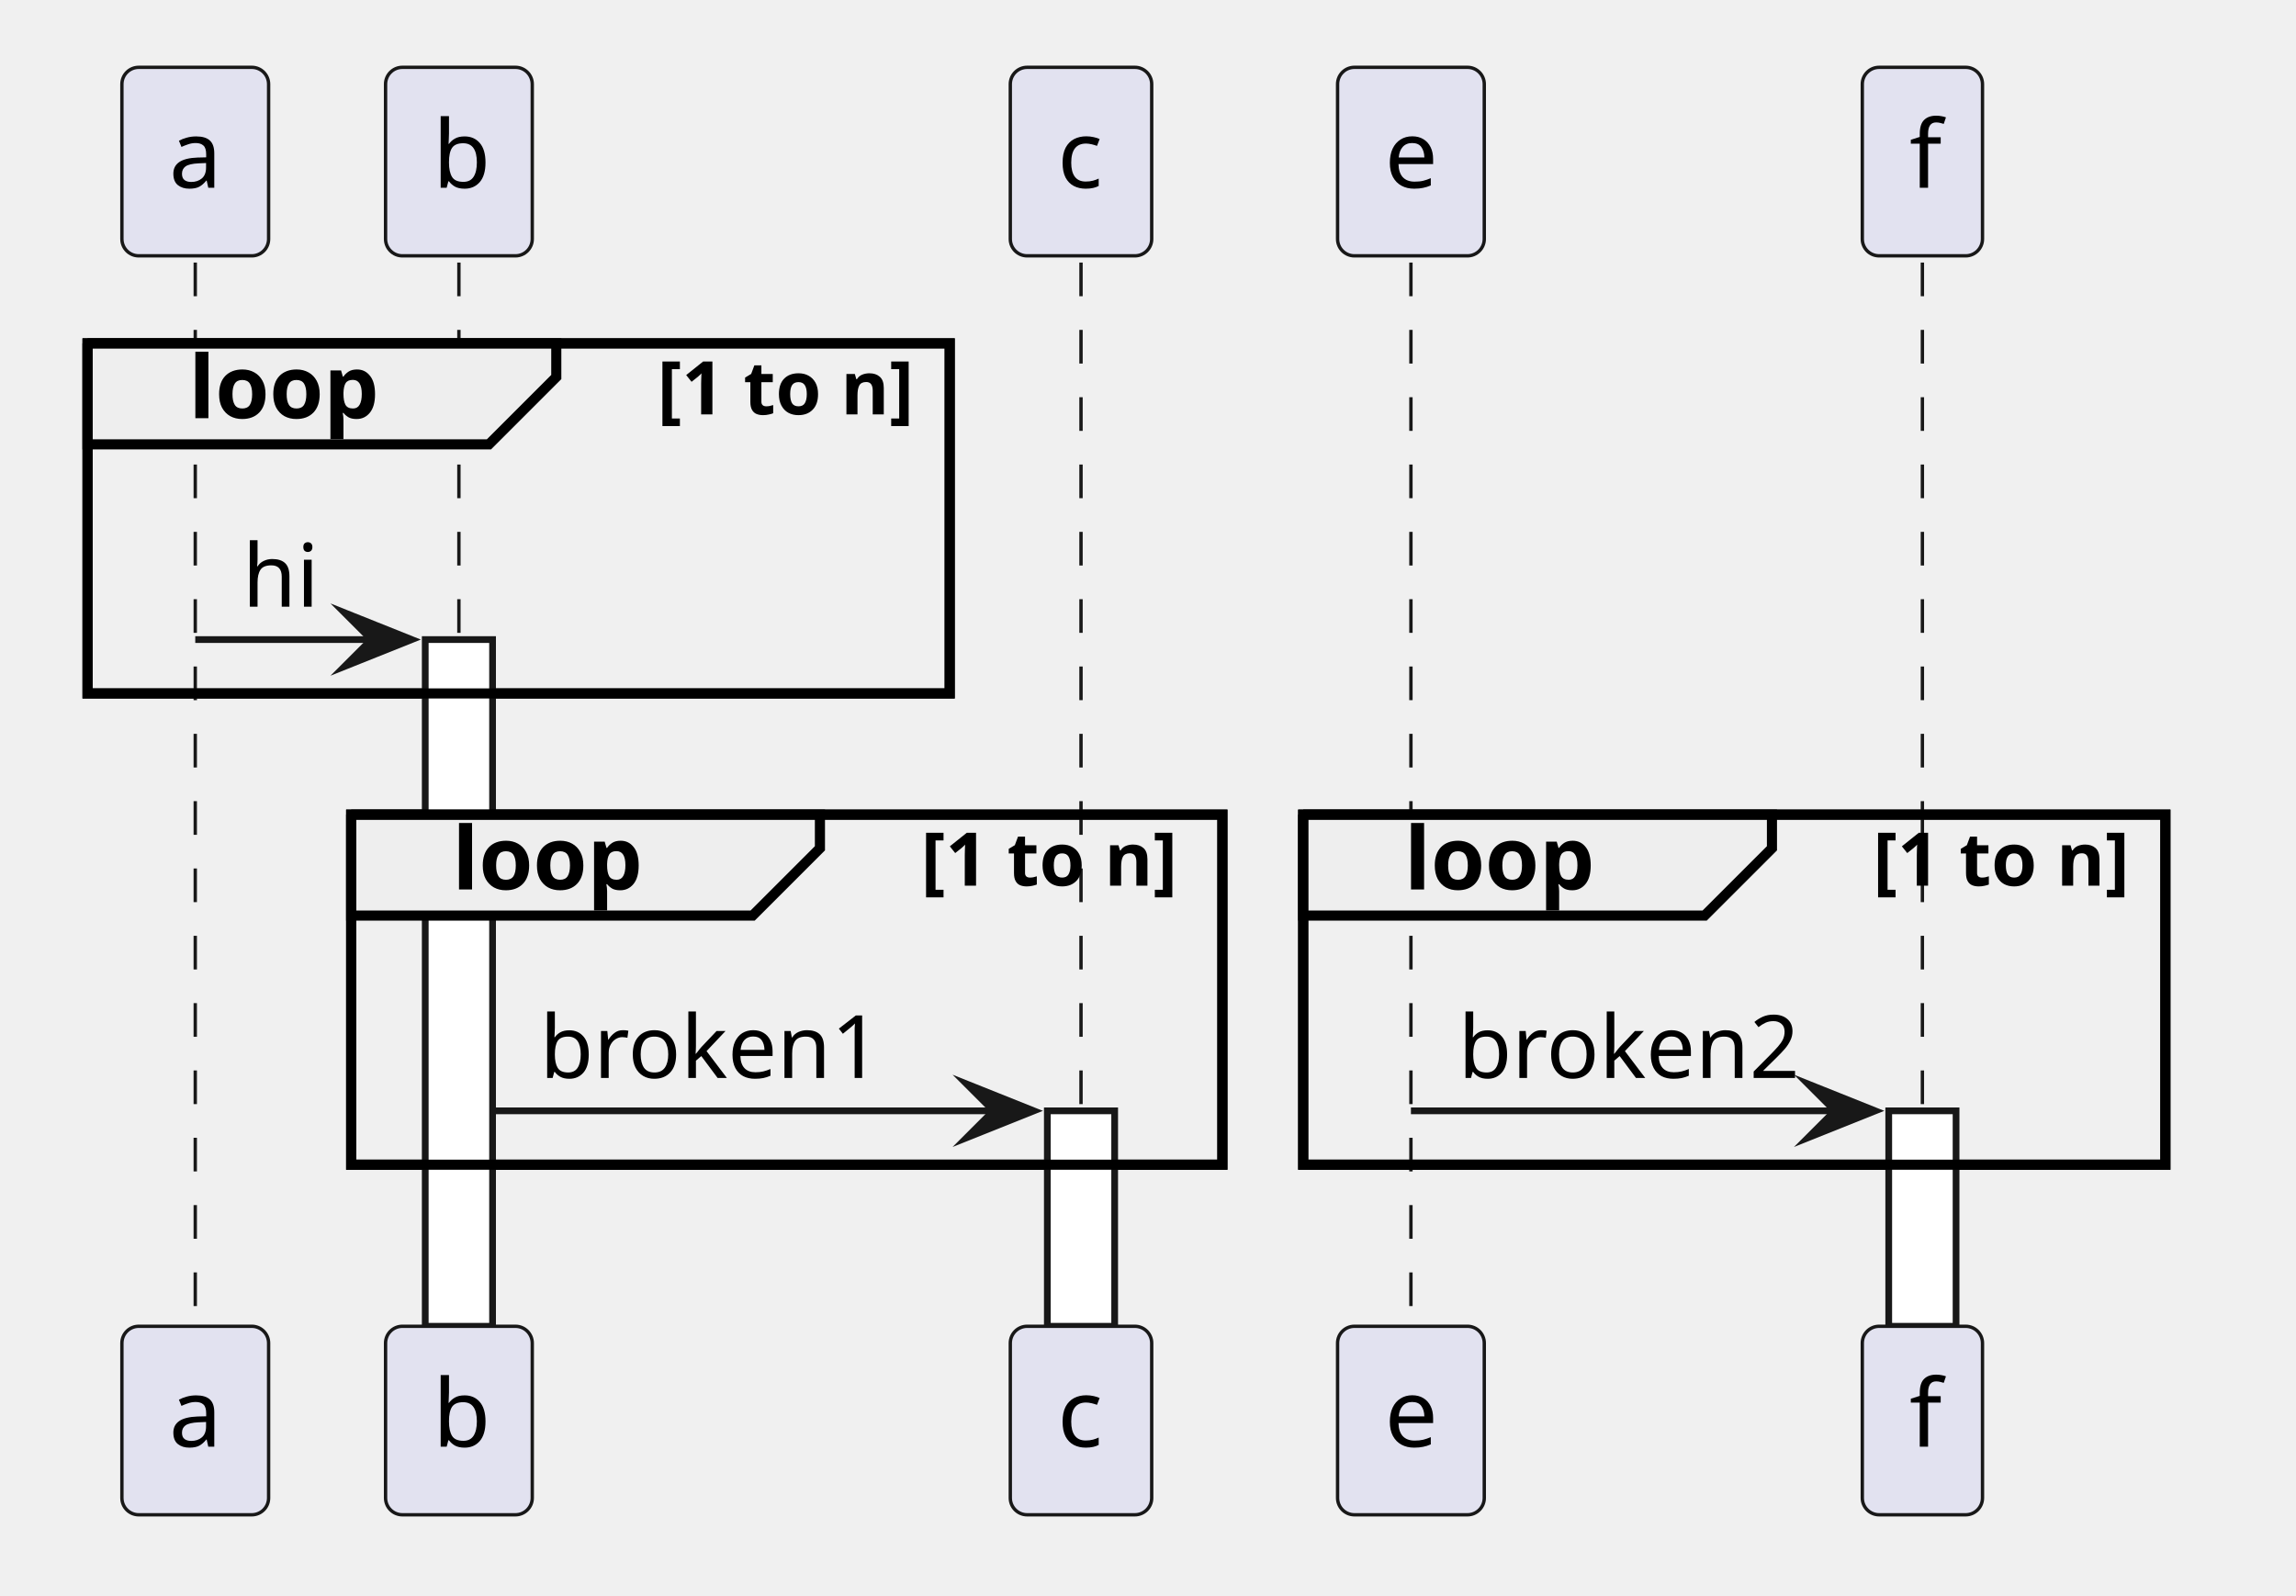
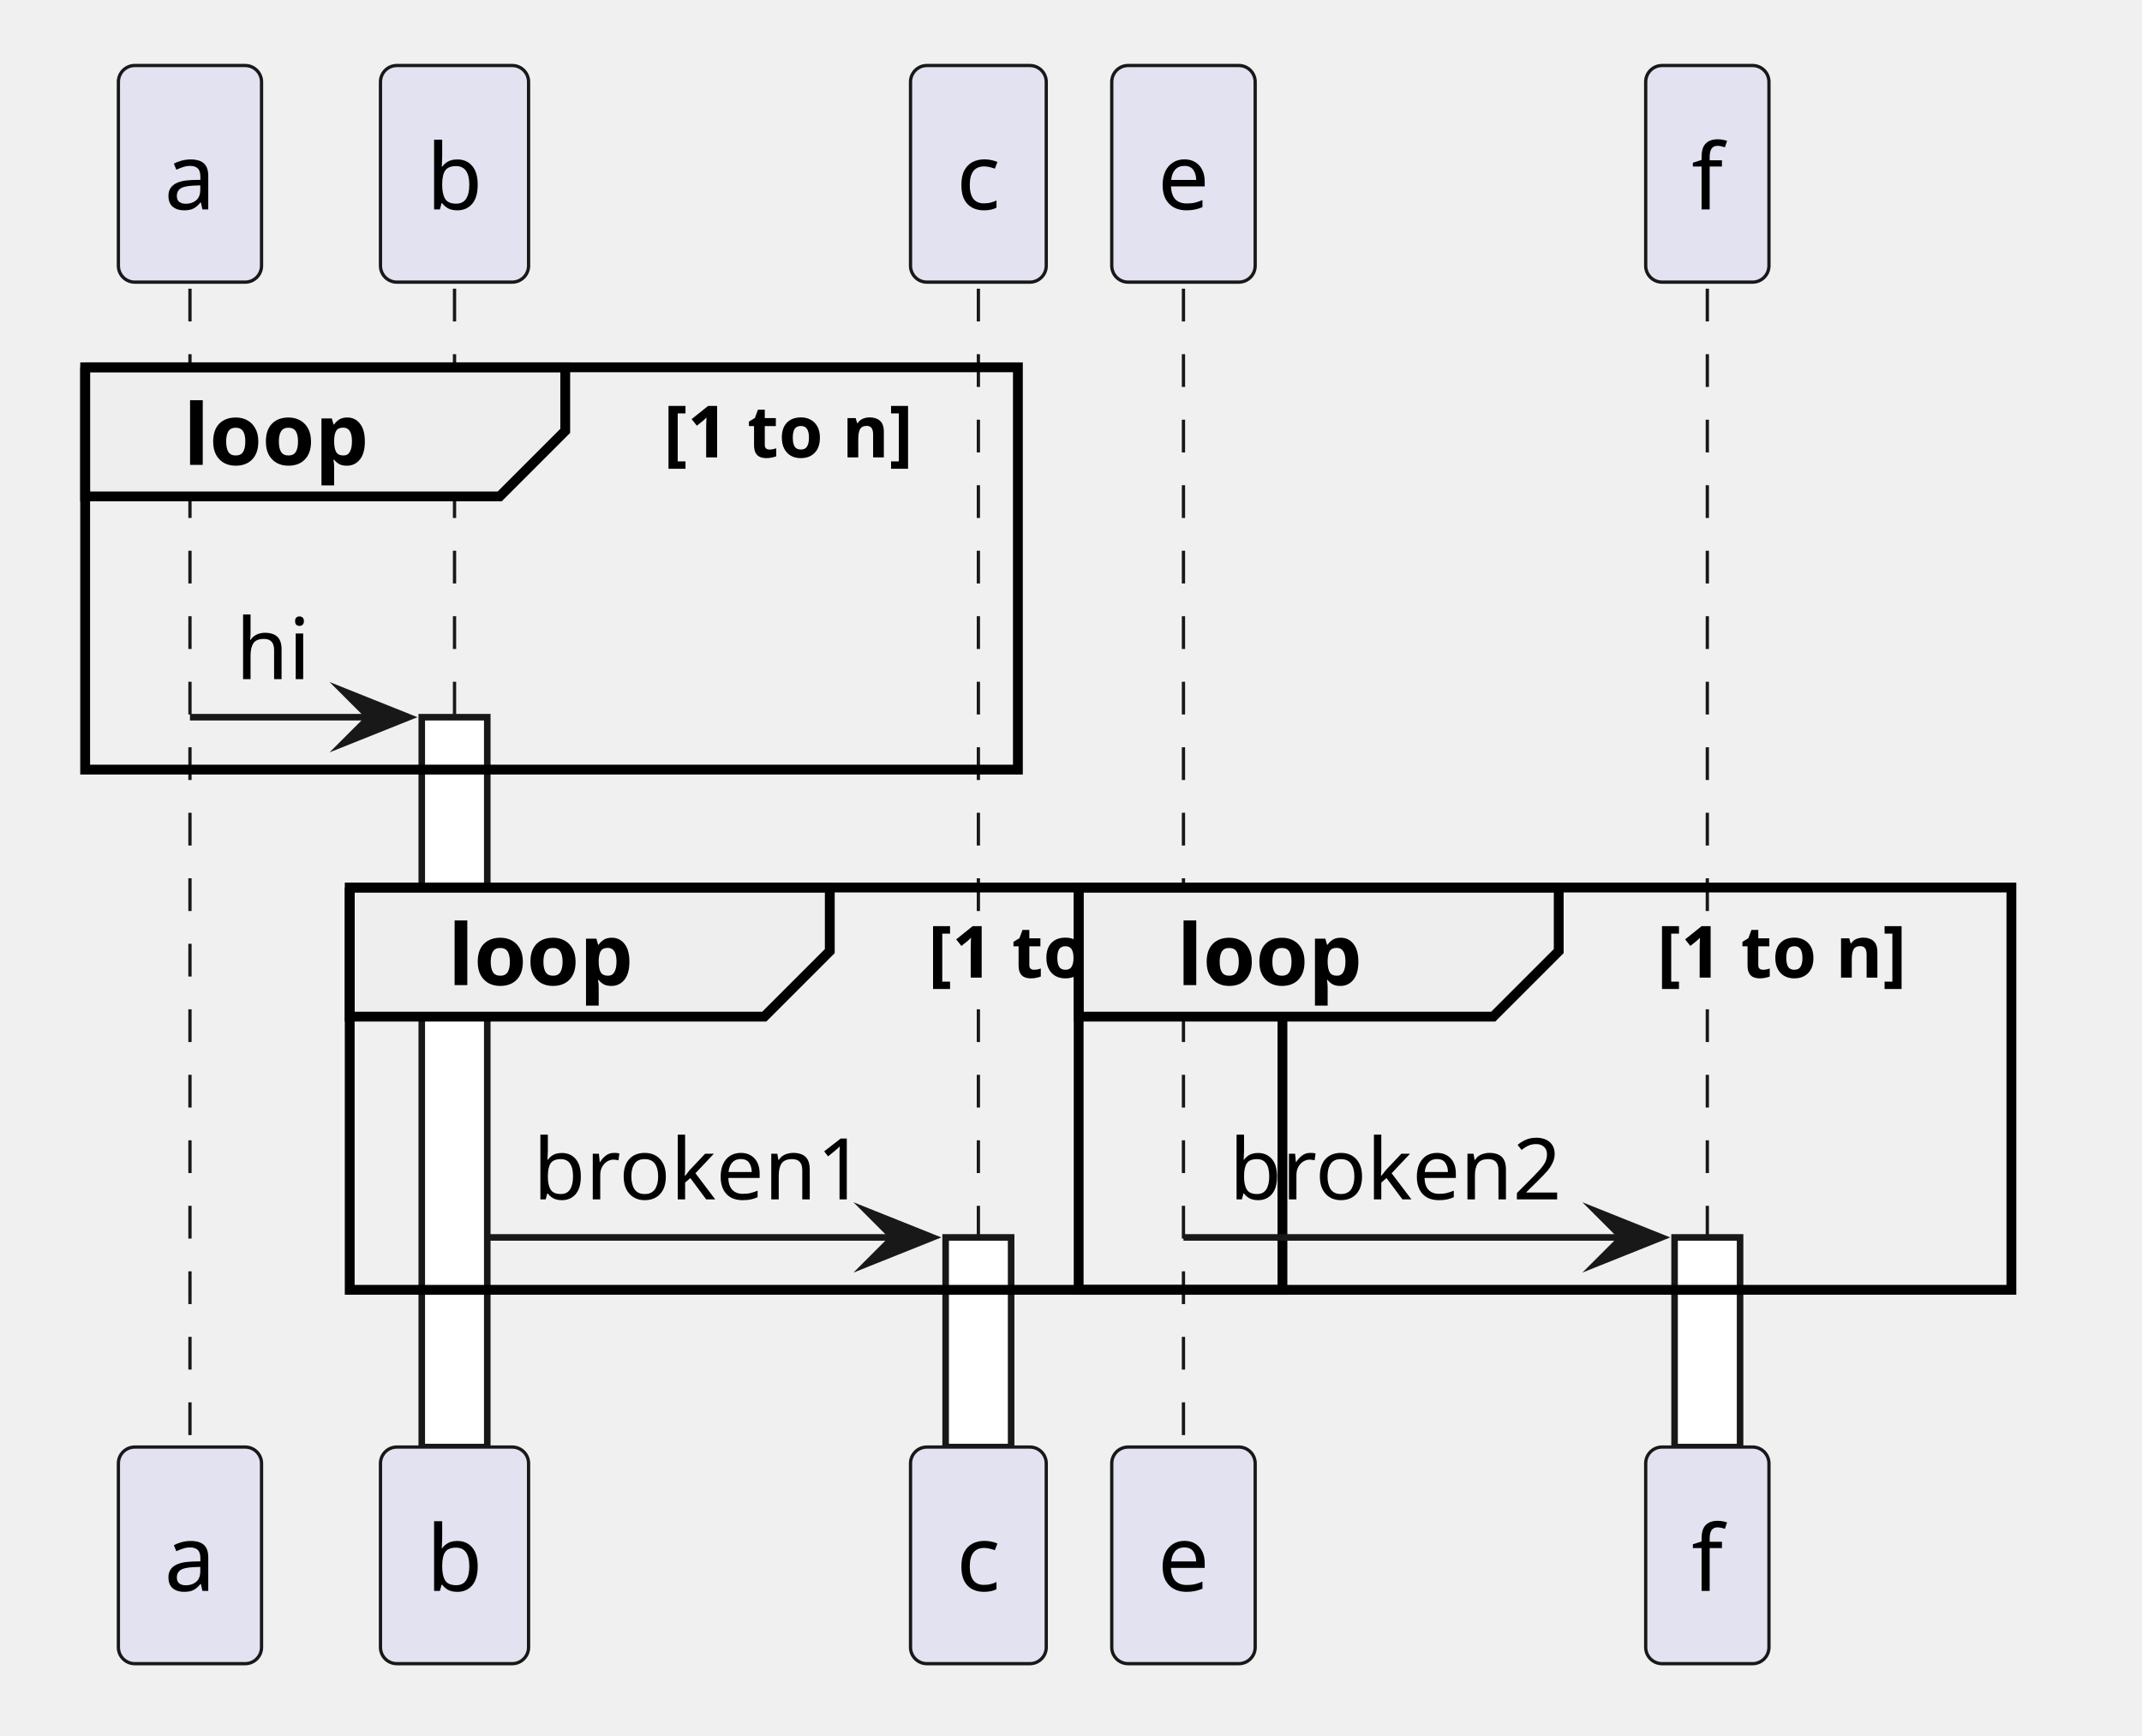
- <svg xmlns="http://www.w3.org/2000/svg" contentStyleType="text/css" data-diagram-type="SEQUENCE" height="237px" preserveAspectRatio="none" style="width:341px;height:237px;background:#FFFFFF;" version="1.1" viewBox="0 0 341 237" width="341px" zoomAndPan="magnify">
+ <svg xmlns="http://www.w3.org/2000/svg" contentStyleType="text/css" data-diagram-type="SEQUENCE" height="265px" preserveAspectRatio="none" style="width:327px;height:265px;background:#FFFFFF;" version="1.1" viewBox="0 0 327 265" width="327px" zoomAndPan="magnify">
  <defs />
-   <g font-family="sans-serif" lengthAdjust="spacing">
-     <rect fill="none" height="52" style="stroke:#000;stroke-width:1.5;" width="128.05" x="13" y="51" />
-     <rect fill="none" height="52" style="stroke:#000;stroke-width:1.5;" width="129.394" x="52.156" y="121" />
-     <rect fill="none" height="52" style="stroke:#000;stroke-width:1.5;" width="128.05" x="193.55" y="121" />
+   <g>
    <g>
-       <rect fill="#000" fill-opacity="0" height="158" width="8" x="25.5" y="39" />
-       <line style="stroke:#181818;stroke-width:0.5;stroke-dasharray:5,5;" x1="29" x2="29" y1="39" y2="197" />
+       <rect fill="#000000" fill-opacity="0" height="176.824" width="8" x="25.5" y="44.068" />
+       <line style="stroke:#181818;stroke-width:0.5;stroke-dasharray:5,5;" x1="29" x2="29" y1="44.068" y2="220.892" />
    </g>
    <g>
-       <rect fill="#000" fill-opacity="0" height="158" width="8" x="64.656" y="39" />
-       <line style="stroke:#181818;stroke-width:0.5;stroke-dasharray:5,5;" x1="68.156" x2="68.156" y1="39" y2="197" />
+       <rect fill="#000000" fill-opacity="0" height="176.824" width="8" x="65.888" y="44.068" />
+       <line style="stroke:#181818;stroke-width:0.5;stroke-dasharray:5,5;" x1="69.388" x2="69.388" y1="44.068" y2="220.892" />
    </g>
    <g>
-       <rect fill="#FFF" height="102" style="stroke:#181818;stroke-width:1;" width="10" x="63.156" y="95" />
+       <rect fill="#FFFFFF" height="111.412" style="stroke:#181818;stroke-width:1;" width="10" x="64.388" y="109.48" />
    </g>
    <g>
-       <rect fill="#000" fill-opacity="0" height="158" width="8" x="157.05" y="39" />
-       <line style="stroke:#181818;stroke-width:0.5;stroke-dasharray:5,5;" x1="160.55" x2="160.55" y1="39" y2="197" />
+       <rect fill="#000000" fill-opacity="0" height="176.824" width="8" x="145.861" y="44.068" />
+       <line style="stroke:#181818;stroke-width:0.5;stroke-dasharray:5,5;" x1="149.361" x2="149.361" y1="44.068" y2="220.892" />
    </g>
    <g>
-       <rect fill="#FFF" height="32" style="stroke:#181818;stroke-width:1;" width="10" x="155.55" y="165" />
+       <rect fill="#FFFFFF" height="32" style="stroke:#181818;stroke-width:1;" width="10" x="144.361" y="188.892" />
    </g>
    <g>
-       <rect fill="#000" fill-opacity="0" height="158" width="8" x="206.05" y="39" />
-       <line style="stroke:#181818;stroke-width:0.5;stroke-dasharray:5,5;" x1="209.55" x2="209.55" y1="39" y2="197" />
+       <rect fill="#000000" fill-opacity="0" height="176.824" width="8" x="177.169" y="44.068" />
+       <line style="stroke:#181818;stroke-width:0.5;stroke-dasharray:5,5;" x1="180.669" x2="180.669" y1="44.068" y2="220.892" />
    </g>
    <g>
-       <rect fill="#000" fill-opacity="0" height="158" width="8" x="282.013" y="39" />
-       <line style="stroke:#181818;stroke-width:0.5;stroke-dasharray:5,5;" x1="285.513" x2="285.513" y1="39" y2="197" />
+       <rect fill="#000000" fill-opacity="0" height="176.824" width="8" x="257.142" y="44.068" />
+       <line style="stroke:#181818;stroke-width:0.5;stroke-dasharray:5,5;" x1="260.642" x2="260.642" y1="44.068" y2="220.892" />
    </g>
    <g>
-       <rect fill="#FFF" height="32" style="stroke:#181818;stroke-width:1;" width="10" x="280.513" y="165" />
+       <rect fill="#FFFFFF" height="32" style="stroke:#181818;stroke-width:1;" width="10" x="255.642" y="188.892" />
    </g>
-     <rect fill="#E2E2F0" height="28" rx="2.5" ry="2.5" style="stroke:#181818;stroke-width:0.5;" width="21.788" x="18.106" y="10" />
-     <text fill="#000" font-size="14" x="25.106" y="27.889">a</text>
-     <rect fill="#E2E2F0" height="28" rx="2.5" ry="2.5" style="stroke:#181818;stroke-width:0.5;" width="21.788" x="57.263" y="10" />
-     <text fill="#000" font-size="14" x="64.263" y="27.889">b</text>
-     <rect fill="#E2E2F0" height="28" rx="2.5" ry="2.5" style="stroke:#181818;stroke-width:0.5;" width="21" x="150.05" y="10" />
-     <text fill="#000" font-size="14" x="157.05" y="27.889">c</text>
-     <rect fill="#E2E2F0" height="28" rx="2.5" ry="2.5" style="stroke:#181818;stroke-width:0.5;" width="21.788" x="198.656" y="10" />
-     <text fill="#000" font-size="14" x="205.656" y="27.889">e</text>
-     <rect fill="#E2E2F0" height="28" rx="2.5" ry="2.5" style="stroke:#181818;stroke-width:0.5;" width="17.85" x="276.588" y="10" />
-     <text fill="#000" font-size="14" x="283.588" y="27.889">f</text>
-     <rect fill="#E2E2F0" height="28" rx="2.5" ry="2.5" style="stroke:#181818;stroke-width:0.5;" width="21.788" x="18.106" y="197" />
-     <text fill="#000" font-size="14" x="25.106" y="214.889">a</text>
-     <rect fill="#E2E2F0" height="28" rx="2.5" ry="2.5" style="stroke:#181818;stroke-width:0.5;" width="21.788" x="57.263" y="197" />
-     <text fill="#000" font-size="14" x="64.263" y="214.889">b</text>
-     <rect fill="#E2E2F0" height="28" rx="2.5" ry="2.5" style="stroke:#181818;stroke-width:0.5;" width="21" x="150.05" y="197" />
-     <text fill="#000" font-size="14" x="157.05" y="214.889">c</text>
-     <rect fill="#E2E2F0" height="28" rx="2.5" ry="2.5" style="stroke:#181818;stroke-width:0.5;" width="21.788" x="198.656" y="197" />
-     <text fill="#000" font-size="14" x="205.656" y="214.889">e</text>
-     <rect fill="#E2E2F0" height="28" rx="2.5" ry="2.5" style="stroke:#181818;stroke-width:0.5;" width="17.85" x="276.588" y="197" />
-     <text fill="#000" font-size="14" x="283.588" y="214.889">f</text>
-     <path d="M13,51 L82.619,51 L82.619,56 L72.619,66 L13,66 L13,51" fill="#EEE" style="stroke:#000;stroke-width:1.5;" />
-     <rect fill="none" height="52" style="stroke:#000;stroke-width:1.5;" width="128.05" x="13" y="51" />
-     <text fill="#000" font-size="13" font-weight="700" textLength="24.619" x="28" y="62.111">loop</text>
-     <text fill="#000" font-size="11" font-weight="700" textLength="27.431" x="97.619" y="61.556">[1 to n]</text>
-     <polygon fill="#181818" points="51.156,91,61.156,95,51.156,99,55.156,95" style="stroke:#181818;stroke-width:1;stroke-linejoin:miter;stroke-miterlimit:10;" />
-     <line style="stroke:#181818;stroke-width:1;" x1="29" x2="57.156" y1="95" y2="95" />
-     <text fill="#000" font-size="13" textLength="10.156" x="36" y="90.111">hi</text>
-     <path d="M52.156,121 L121.775,121 L121.775,126 L111.775,136 L52.156,136 L52.156,121" fill="#EEE" style="stroke:#000;stroke-width:1.5;" />
-     <rect fill="none" height="52" style="stroke:#000;stroke-width:1.5;" width="129.394" x="52.156" y="121" />
-     <text fill="#000" font-size="13" font-weight="700" textLength="24.619" x="67.156" y="132.111">loop</text>
-     <text fill="#000" font-size="11" font-weight="700" textLength="27.431" x="136.775" y="131.556">[1 to n]</text>
-     <polygon fill="#181818" points="143.55,161,153.55,165,143.55,169,147.55,165" style="stroke:#181818;stroke-width:1;stroke-linejoin:miter;stroke-miterlimit:10;" />
-     <line style="stroke:#181818;stroke-width:1;" x1="73.156" x2="149.55" y1="165" y2="165" />
-     <text fill="#000" font-size="13" textLength="46.963" x="80.156" y="160.111">broken1</text>
-     <path d="M193.55,121 L263.169,121 L263.169,126 L253.169,136 L193.55,136 L193.55,121" fill="#EEE" style="stroke:#000;stroke-width:1.5;" />
-     <rect fill="none" height="52" style="stroke:#000;stroke-width:1.5;" width="128.05" x="193.55" y="121" />
-     <text fill="#000" font-size="13" font-weight="700" textLength="24.619" x="208.55" y="132.111">loop</text>
-     <text fill="#000" font-size="11" font-weight="700" textLength="27.431" x="278.169" y="131.556">[1 to n]</text>
-     <polygon fill="#181818" points="268.513,161,278.513,165,268.513,169,272.513,165" style="stroke:#181818;stroke-width:1;stroke-linejoin:miter;stroke-miterlimit:10;" />
-     <line style="stroke:#181818;stroke-width:1;" x1="209.55" x2="274.513" y1="165" y2="165" />
-     <text fill="#000" font-size="13" textLength="46.963" x="216.55" y="160.111">broken2</text>
+     <rect fill="#E2E2F0" height="33.068" rx="2.5" ry="2.5" style="stroke:#181818;stroke-width:0.5;" width="21.854" x="18.073" y="10" />
+     <text fill="#000000" font-family="sans-serif" font-size="14" lengthAdjust="spacing" textLength="7.854" x="25.073" y="31.966">a</text>
+     <rect fill="#E2E2F0" height="33.068" rx="2.5" ry="2.5" style="stroke:#181818;stroke-width:0.5;" width="22.61" x="58.083" y="10" />
+     <text fill="#000000" font-family="sans-serif" font-size="14" lengthAdjust="spacing" textLength="8.61" x="65.083" y="31.966">b</text>
+     <rect fill="#E2E2F0" height="33.068" rx="2.5" ry="2.5" style="stroke:#181818;stroke-width:0.5;" width="20.72" x="139.001" y="10" />
+     <text fill="#000000" font-family="sans-serif" font-size="14" lengthAdjust="spacing" textLength="6.72" x="146.001" y="31.966">c</text>
+     <rect fill="#E2E2F0" height="33.068" rx="2.5" ry="2.5" style="stroke:#181818;stroke-width:0.5;" width="21.896" x="169.721" y="10" />
+     <text fill="#000000" font-family="sans-serif" font-size="14" lengthAdjust="spacing" textLength="7.896" x="176.721" y="31.966">e</text>
+     <rect fill="#E2E2F0" height="33.068" rx="2.5" ry="2.5" style="stroke:#181818;stroke-width:0.5;" width="18.816" x="251.234" y="10" />
+     <text fill="#000000" font-family="sans-serif" font-size="14" lengthAdjust="spacing" textLength="4.816" x="258.234" y="31.966">f</text>
+     <rect fill="#E2E2F0" height="33.068" rx="2.5" ry="2.5" style="stroke:#181818;stroke-width:0.5;" width="21.854" x="18.073" y="220.892" />
+     <text fill="#000000" font-family="sans-serif" font-size="14" lengthAdjust="spacing" textLength="7.854" x="25.073" y="242.858">a</text>
+     <rect fill="#E2E2F0" height="33.068" rx="2.5" ry="2.5" style="stroke:#181818;stroke-width:0.5;" width="22.61" x="58.083" y="220.892" />
+     <text fill="#000000" font-family="sans-serif" font-size="14" lengthAdjust="spacing" textLength="8.61" x="65.083" y="242.858">b</text>
+     <rect fill="#E2E2F0" height="33.068" rx="2.5" ry="2.5" style="stroke:#181818;stroke-width:0.5;" width="20.72" x="139.001" y="220.892" />
+     <text fill="#000000" font-family="sans-serif" font-size="14" lengthAdjust="spacing" textLength="6.72" x="146.001" y="242.858">c</text>
+     <rect fill="#E2E2F0" height="33.068" rx="2.5" ry="2.5" style="stroke:#181818;stroke-width:0.5;" width="21.896" x="169.721" y="220.892" />
+     <text fill="#000000" font-family="sans-serif" font-size="14" lengthAdjust="spacing" textLength="7.896" x="176.721" y="242.858">e</text>
+     <rect fill="#E2E2F0" height="33.068" rx="2.5" ry="2.5" style="stroke:#181818;stroke-width:0.5;" width="18.816" x="251.234" y="220.892" />
+     <text fill="#000000" font-family="sans-serif" font-size="14" lengthAdjust="spacing" textLength="4.816" x="258.234" y="242.858">f</text>
+     <path d="M13,56.068 L86.288,56.068 L86.288,65.774 L76.288,75.774 L13,75.774 L13,56.068" fill="#EEEEEE" style="stroke:#000000;stroke-width:1.5;" />
+     <rect fill="none" height="61.412" style="stroke:#000000;stroke-width:1.5;" width="142.392" x="13" y="56.068" />
+     <text fill="#000000" font-family="sans-serif" font-size="13" font-weight="700" lengthAdjust="spacing" textLength="28.288" x="28" y="70.965">loop</text>
+     <text fill="#000000" font-family="sans-serif" font-size="11" font-weight="700" lengthAdjust="spacing" textLength="38.104" x="101.288" y="69.827">[1 to n]</text>
+     <polygon fill="#181818" points="52.388,105.48,62.388,109.48,52.388,113.48,56.388,109.48" style="stroke:#181818;stroke-width:1;stroke-linejoin:miter;stroke-miterlimit:10;" />
+     <line style="stroke:#181818;stroke-width:1;" x1="29" x2="58.388" y1="109.48" y2="109.48" />
+     <text fill="#000000" font-family="sans-serif" font-size="13" lengthAdjust="spacing" textLength="11.388" x="36" y="103.671">hi</text>
+     <path d="M53.388,135.48 L126.676,135.48 L126.676,145.186 L116.676,155.186 L53.388,155.186 L53.388,135.48" fill="#EEEEEE" style="stroke:#000000;stroke-width:1.5;" />
+     <rect fill="none" height="61.412" style="stroke:#000000;stroke-width:1.5;" width="142.392" x="53.388" y="135.48" />
+     <text fill="#000000" font-family="sans-serif" font-size="13" font-weight="700" lengthAdjust="spacing" textLength="28.288" x="68.388" y="150.377">loop</text>
+     <text fill="#000000" font-family="sans-serif" font-size="11" font-weight="700" lengthAdjust="spacing" textLength="38.104" x="141.676" y="149.239">[1 to n]</text>
+     <polygon fill="#181818" points="132.361,184.892,142.361,188.892,132.361,192.892,136.361,188.892" style="stroke:#181818;stroke-width:1;stroke-linejoin:miter;stroke-miterlimit:10;" />
+     <line style="stroke:#181818;stroke-width:1;" x1="74.388" x2="138.361" y1="188.892" y2="188.892" />
+     <text fill="#000000" font-family="sans-serif" font-size="13" lengthAdjust="spacing" textLength="50.973" x="81.388" y="183.083">broken1</text>
+     <path d="M164.669,135.48 L237.957,135.48 L237.957,145.186 L227.957,155.186 L164.669,155.186 L164.669,135.48" fill="#EEEEEE" style="stroke:#000000;stroke-width:1.5;" />
+     <rect fill="none" height="61.412" style="stroke:#000000;stroke-width:1.5;" width="142.392" x="164.669" y="135.48" />
+     <text fill="#000000" font-family="sans-serif" font-size="13" font-weight="700" lengthAdjust="spacing" textLength="28.288" x="179.669" y="150.377">loop</text>
+     <text fill="#000000" font-family="sans-serif" font-size="11" font-weight="700" lengthAdjust="spacing" textLength="38.104" x="252.957" y="149.239">[1 to n]</text>
+     <polygon fill="#181818" points="243.642,184.892,253.642,188.892,243.642,192.892,247.642,188.892" style="stroke:#181818;stroke-width:1;stroke-linejoin:miter;stroke-miterlimit:10;" />
+     <line style="stroke:#181818;stroke-width:1;" x1="180.669" x2="249.642" y1="188.892" y2="188.892" />
+     <text fill="#000000" font-family="sans-serif" font-size="13" lengthAdjust="spacing" textLength="50.973" x="187.669" y="183.083">broken2</text>
  </g>
</svg>
